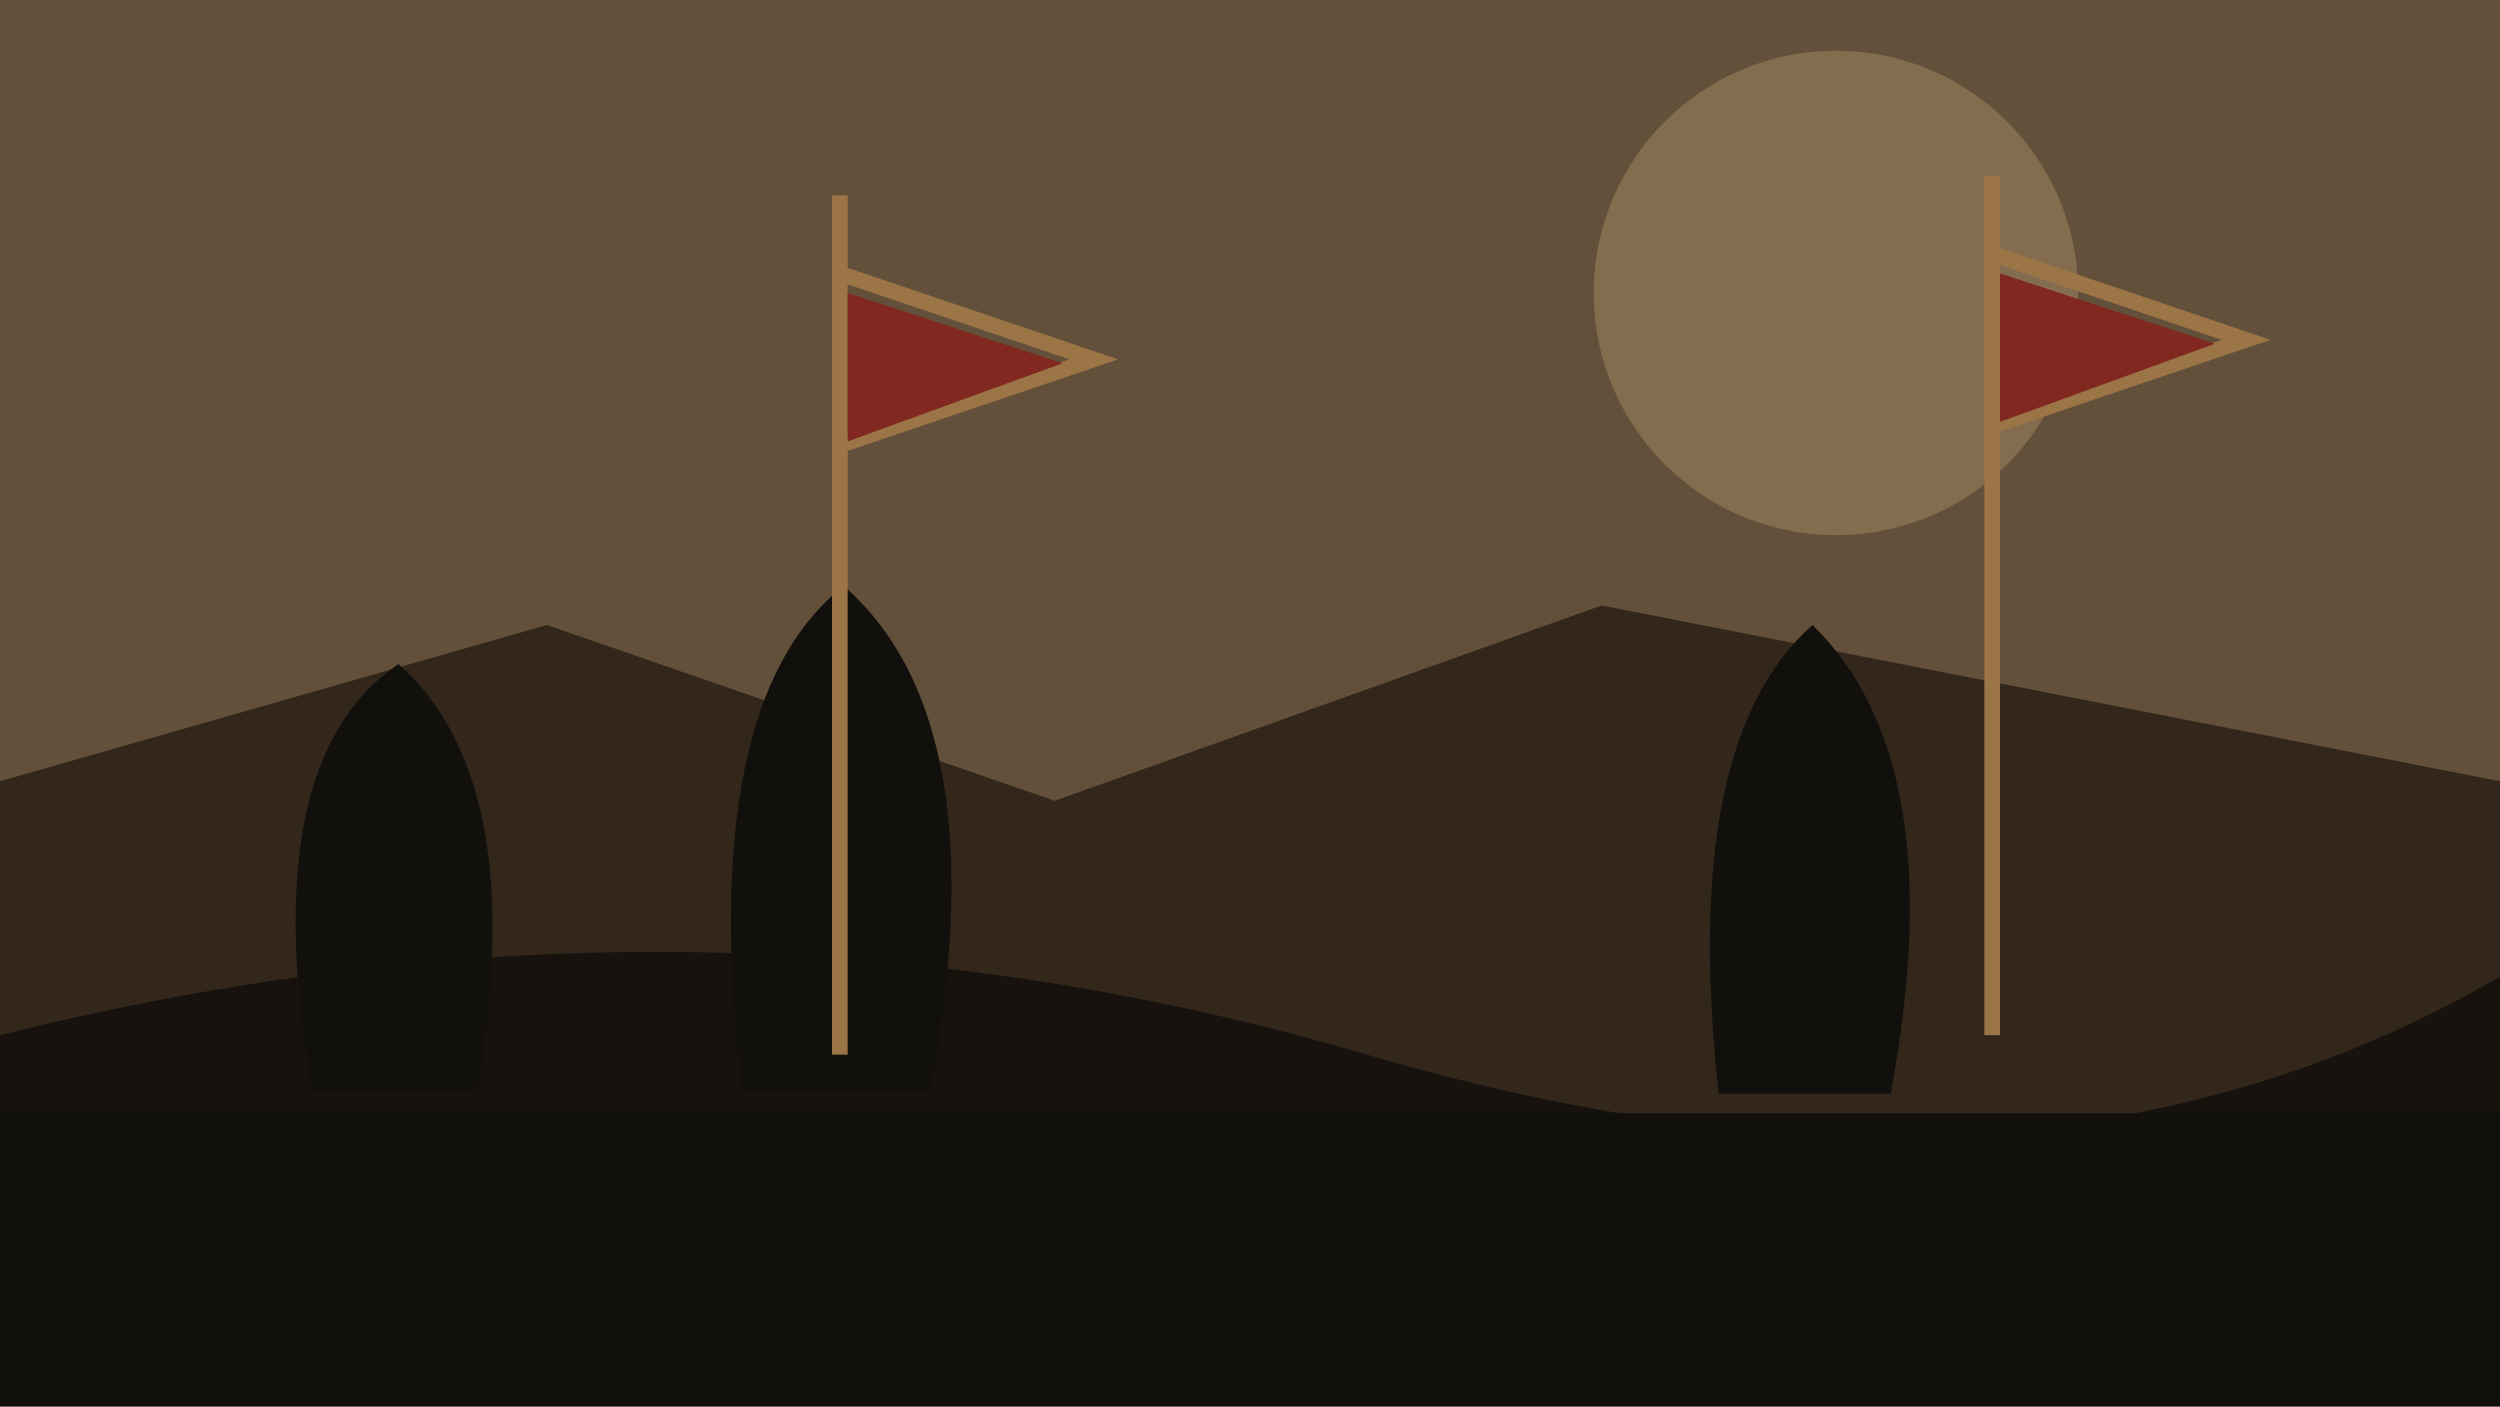
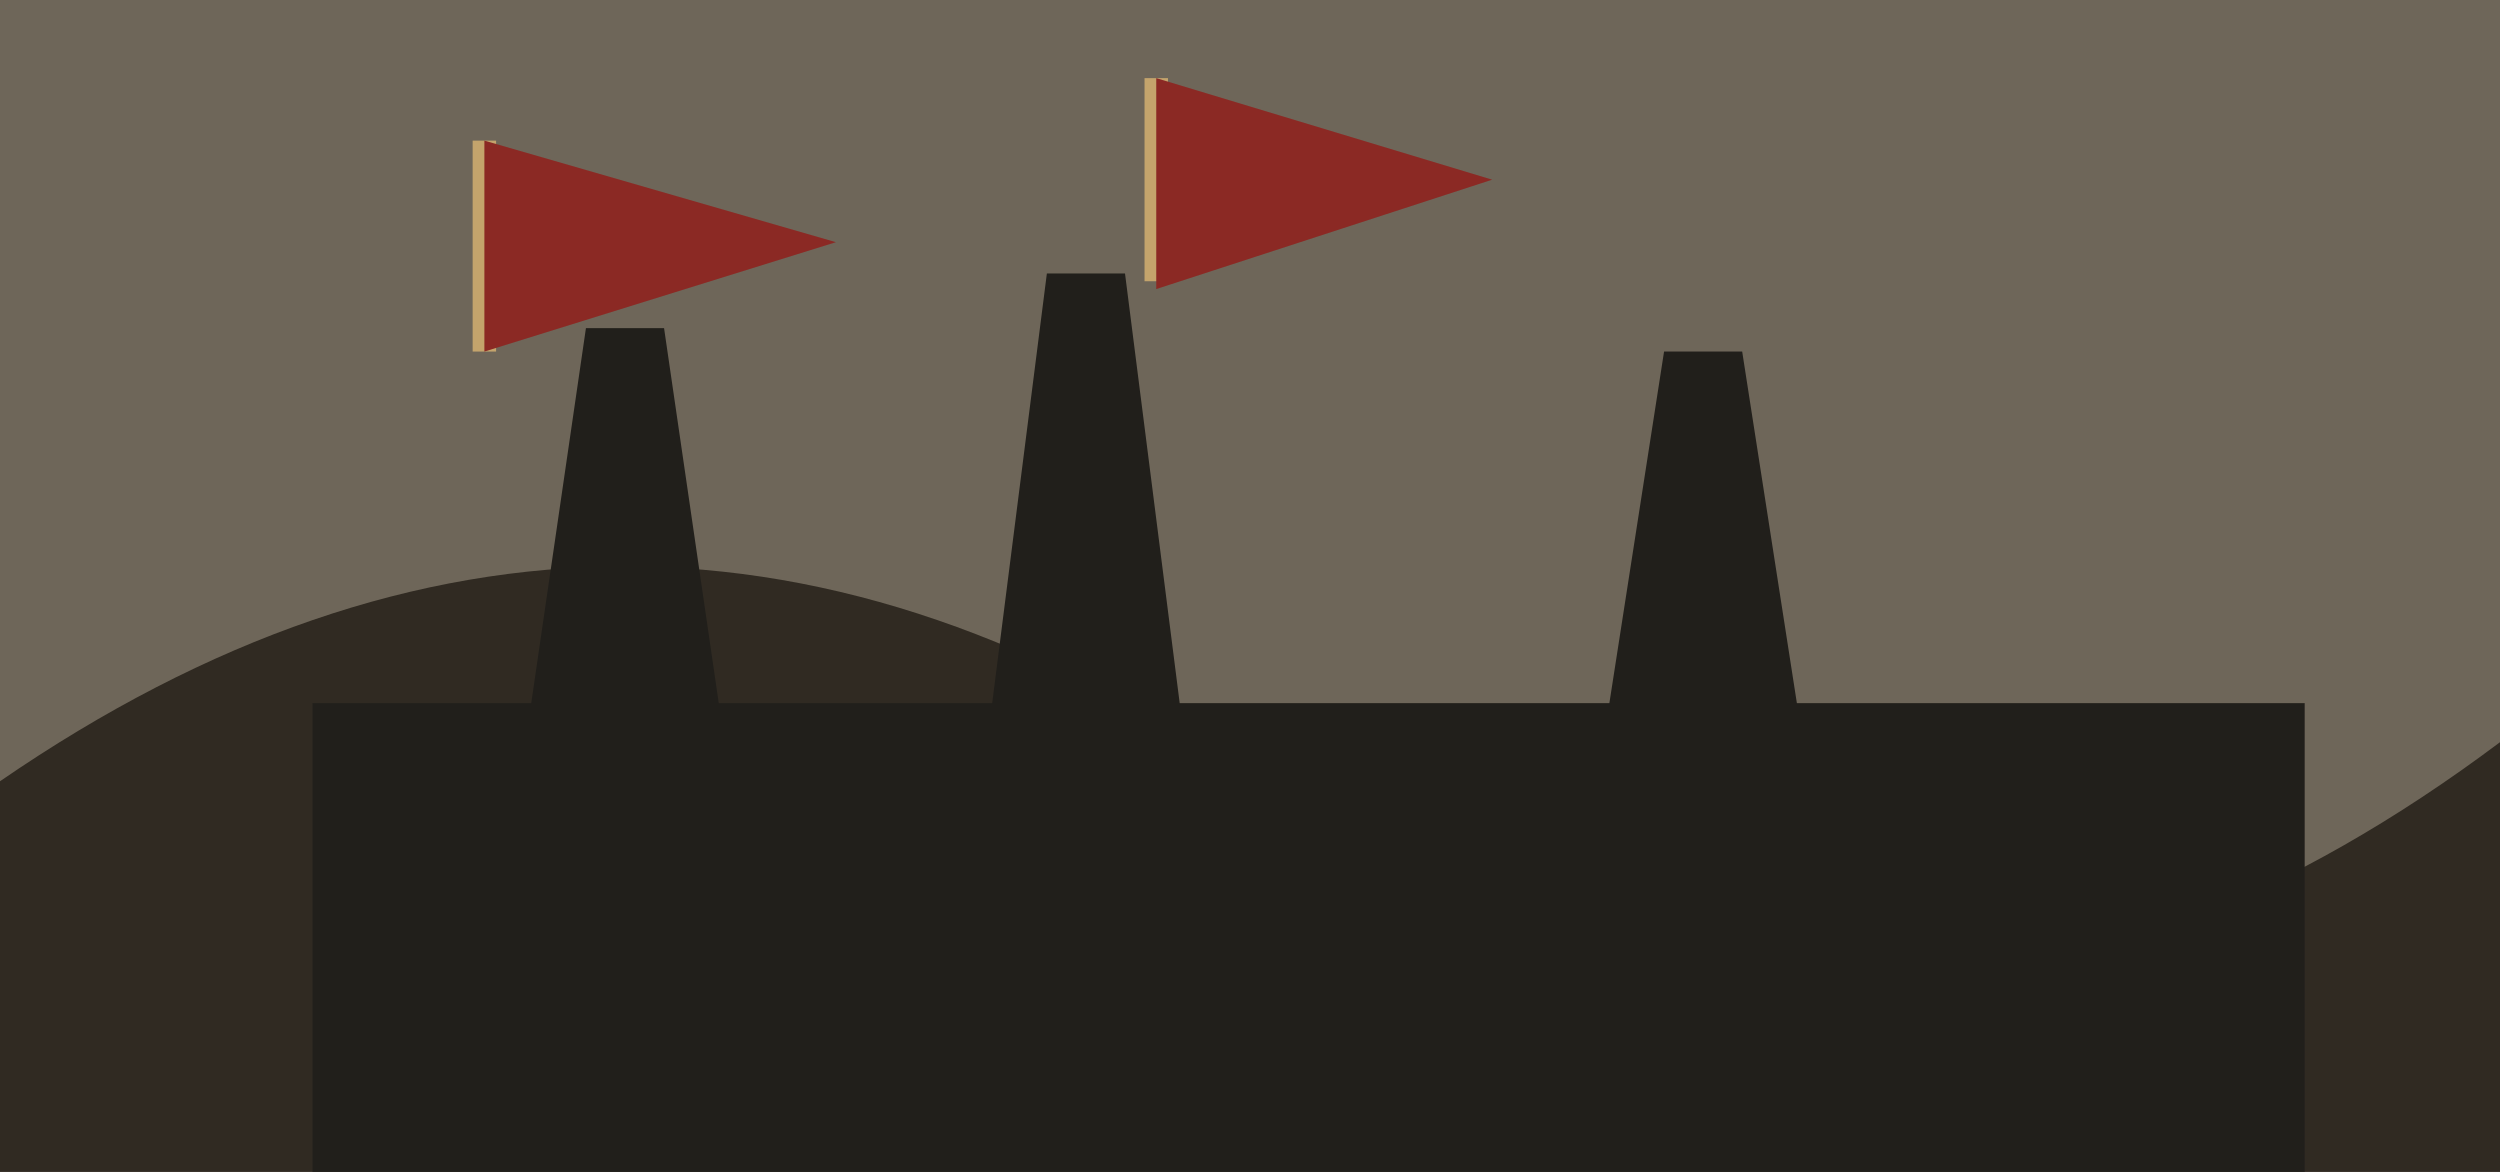
- <svg xmlns="http://www.w3.org/2000/svg" viewBox="0 0 640 360">
-   <rect width="640" height="360" fill="#62503b" />
-   <circle cx="470" cy="75" r="62" fill="#d2b27b" opacity=".3" />
-   <path d="M0 200 140 160 270 205 410 155 640 200V360H0" fill="#33271c" />
-   <path d="M0 265Q180 220 350 270T640 250V360H0" fill="#17120e" />
-   <g fill="#11100d">
-     <path d="M0 285h640v75H0z" />
-     <path d="M80 280q-15-85 22-110 34 30 20 110M190 280q-12-100 26-130 40 35 22 130M440 280q-10-90 24-120 36 35 20 120" />
+ <svg xmlns="http://www.w3.org/2000/svg" viewBox="0 0 320 150">
+   <rect width="320" height="150" fill="#6e6659" />
+   <path d="M0 100q80-55 160 0t160-5v55H0Z" fill="#302a22" />
+   <g fill="#211f1b">
+     <path d="M40 90h28l7-48h10l7 48h35l7-55h10l7 55h55l7-45h10l7 45h65v60H40Z" />
  </g>
-   <g stroke="#9c7546" stroke-width="4" fill="none">
-     <path d="M215 50v220m0-200 65 22-65 22M510 45v220m0-200 65 22-65 22" />
+   <g stroke="#c4a46c" stroke-width="3">
+     <path d="M62 45V18" />
+     <path d="M148 36V10" />
  </g>
-   <g fill="#812820">
-     <path d="M217 75l55 18-55 20zM512 70l55 18-55 20z" />
+   <g fill="#8b2924">
+     <path d="M62 18l45 13-45 14Z" />
+     <path d="M148 10l43 13-43 14Z" />
  </g>
</svg>
